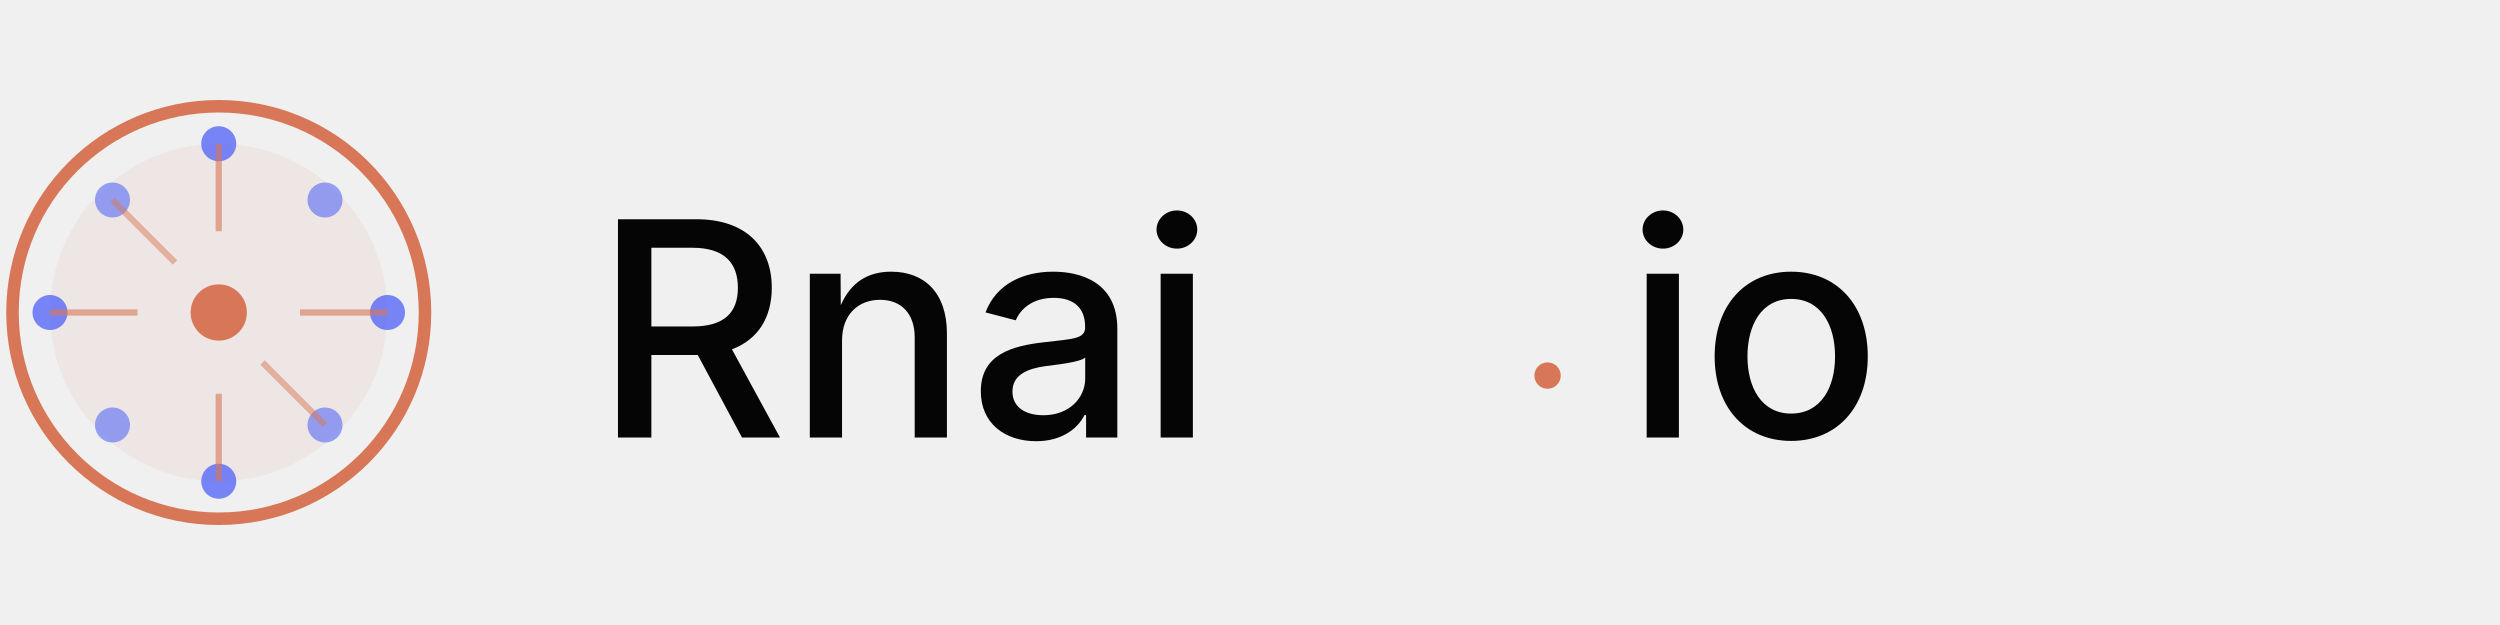
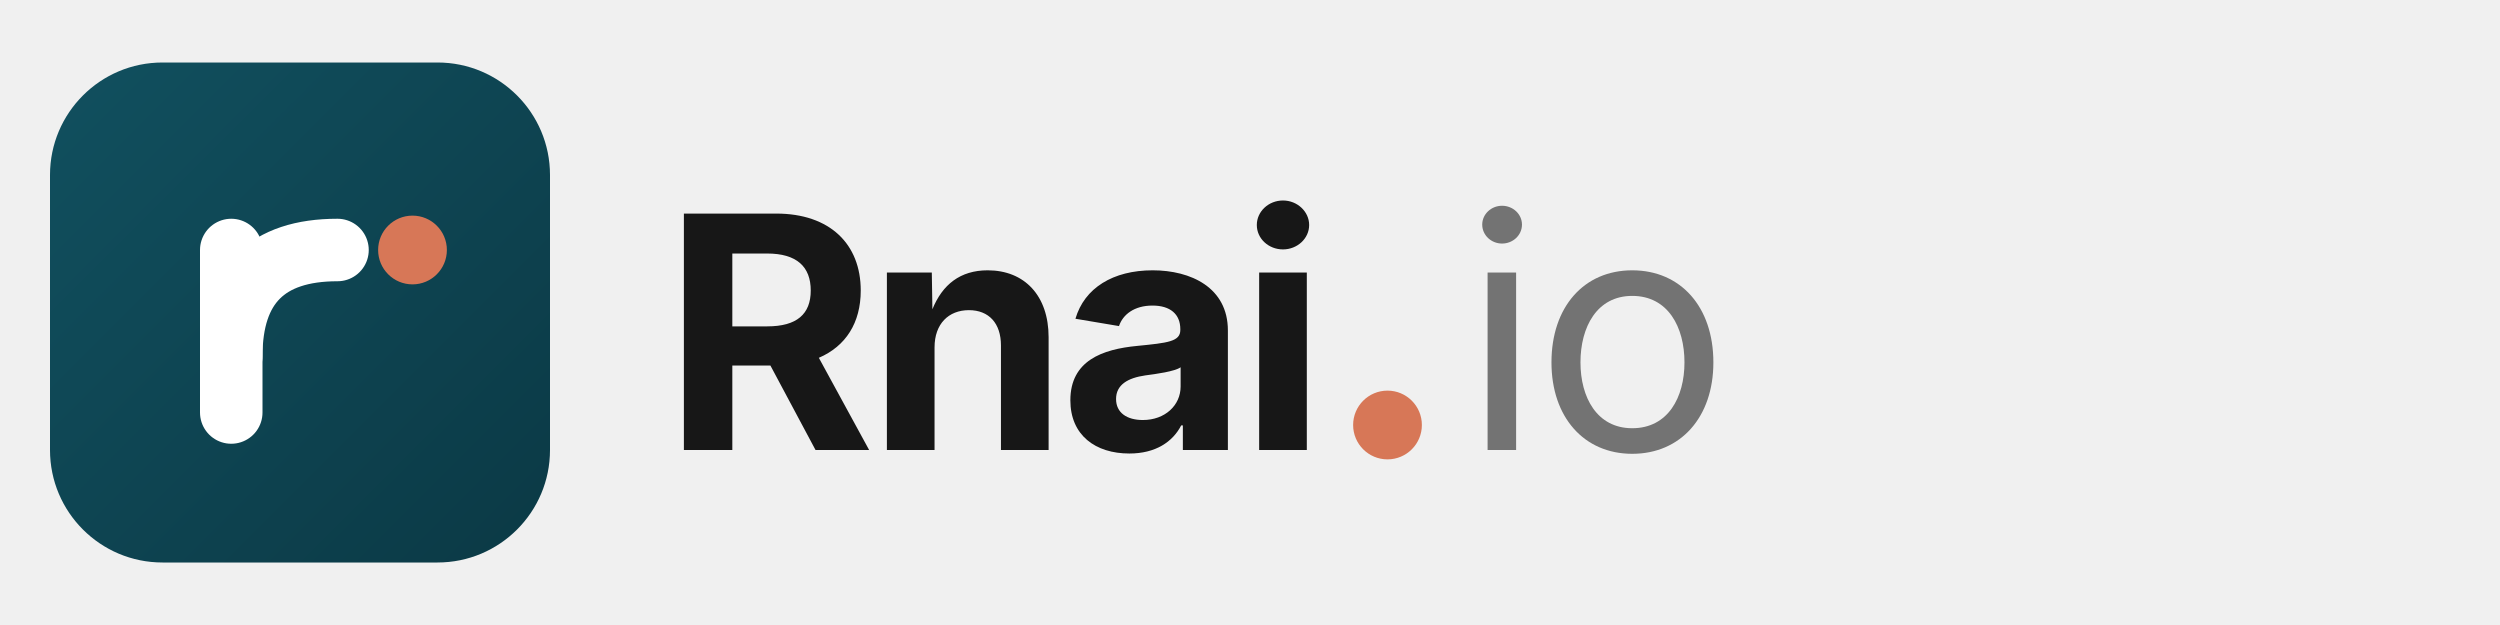
<svg xmlns="http://www.w3.org/2000/svg" viewBox="0 0 400 100" width="400" height="100">
  <defs>
-     <style>
-       .primary-color { fill: #D77757; }
-       .secondary-color { fill: #5769F7; }
-       .text-color { fill: #050505; }
-       .text-large { font-family: -apple-system, BlinkMacSystemFont, 'Segoe UI', 'Helvetica Neue', sans-serif; font-size: 48px; font-weight: 500; }
-       .text-dot { font-family: -apple-system, BlinkMacSystemFont, 'Segoe UI', 'Helvetica Neue', sans-serif; font-size: 32px; fill: #D77757; }
-     </style>
+     <linearGradient id="bg" x1="0" y1="0" x2="1" y2="1">
+       <stop offset="0" stop-color="#11505F" />
+       <stop offset="1" stop-color="#0B3945" />
+     </linearGradient>
  </defs>
  <g>
-     <circle cx="35" cy="50" r="33" fill="none" stroke="#D77757" stroke-width="2" />
-     <circle cx="35" cy="50" r="27" fill="#D77757" opacity="0.08" />
-     <circle cx="35" cy="50" r="4.5" class="primary-color" />
-     <circle cx="35" cy="23" r="2.8" class="secondary-color" opacity="0.8" />
-     <circle cx="35" cy="77" r="2.8" class="secondary-color" opacity="0.8" />
-     <circle cx="8" cy="50" r="2.8" class="secondary-color" opacity="0.8" />
-     <circle cx="62" cy="50" r="2.8" class="secondary-color" opacity="0.8" />
-     <circle cx="52" cy="32" r="2.8" class="secondary-color" opacity="0.6" />
-     <circle cx="52" cy="68" r="2.8" class="secondary-color" opacity="0.6" />
-     <circle cx="18" cy="32" r="2.8" class="secondary-color" opacity="0.6" />
-     <circle cx="18" cy="68" r="2.8" class="secondary-color" opacity="0.6" />
-     <line x1="35" y1="23" x2="35" y2="37" stroke="#D77757" stroke-width="1" opacity="0.6" />
-     <line x1="35" y1="63" x2="35" y2="77" stroke="#D77757" stroke-width="1" opacity="0.6" />
-     <line x1="8" y1="50" x2="22" y2="50" stroke="#D77757" stroke-width="1" opacity="0.6" />
-     <line x1="48" y1="50" x2="62" y2="50" stroke="#D77757" stroke-width="1" opacity="0.6" />
-     <line x1="18" y1="32" x2="28" y2="42" stroke="#D77757" stroke-width="1" opacity="0.5" />
-     <line x1="42" y1="58" x2="52" y2="68" stroke="#D77757" stroke-width="1" opacity="0.5" />
+     <rect x="8" y="10" width="80" height="80" rx="18" fill="url(#bg)" />
+     <path d="M 37 40 L 37 66" stroke="#FFFFFF" stroke-width="10" stroke-linecap="round" fill="none" />
+     <path d="M 37 57 Q 37 40 54 40" stroke="#FFFFFF" stroke-width="10" stroke-linecap="round" fill="none" />
+     <circle cx="66" cy="40" r="5.5" fill="#D77757" />
  </g>
-   <text x="95" y="70" class="text-large text-color">Rnai</text>
-   <text x="243" y="62" class="text-dot">.</text>
-   <text x="260" y="70" class="text-large text-color">io</text>
+   <text x="106" y="72" font-family="-apple-system, BlinkMacSystemFont, 'Segoe UI', 'Helvetica Neue', sans-serif" font-size="52" font-weight="700" letter-spacing="-1.5" fill="#171717">Rnai</text>
+   <circle cx="222" cy="68" r="5.5" fill="#D77757" />
+   <text x="234" y="72" font-family="-apple-system, BlinkMacSystemFont, 'Segoe UI', 'Helvetica Neue', sans-serif" font-size="52" font-weight="400" letter-spacing="-1" fill="#737373">io</text>
</svg>
